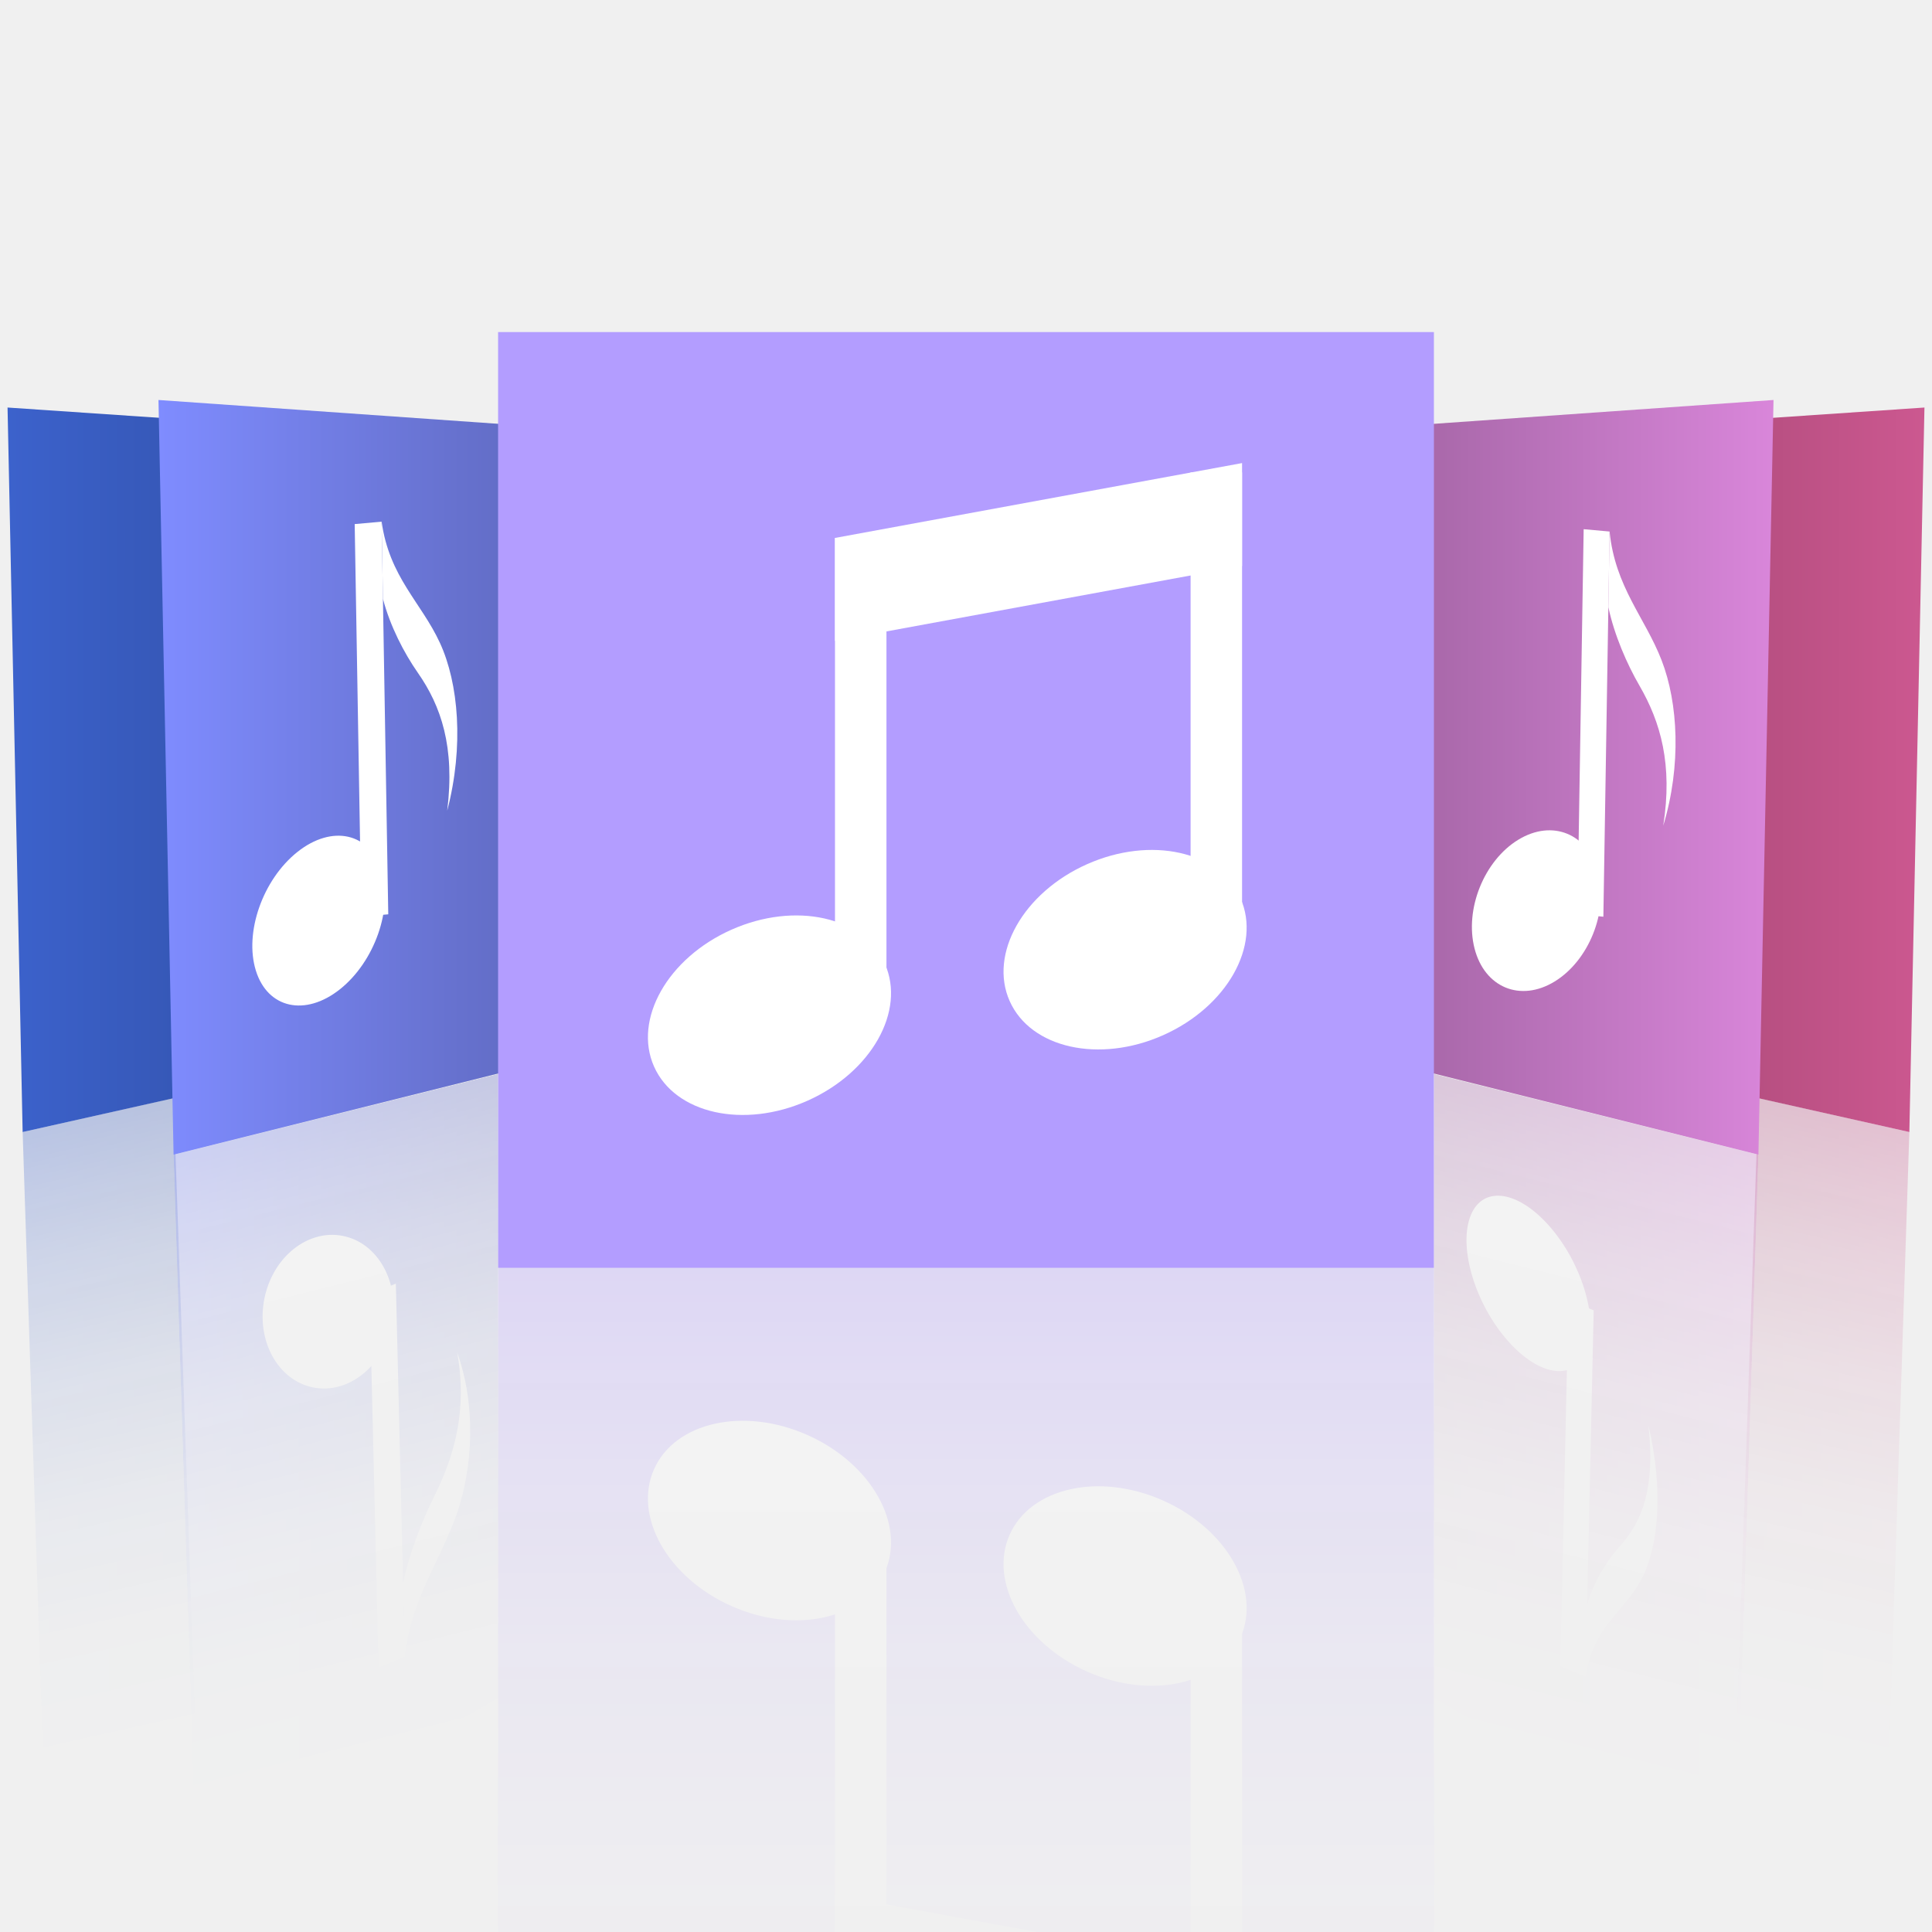
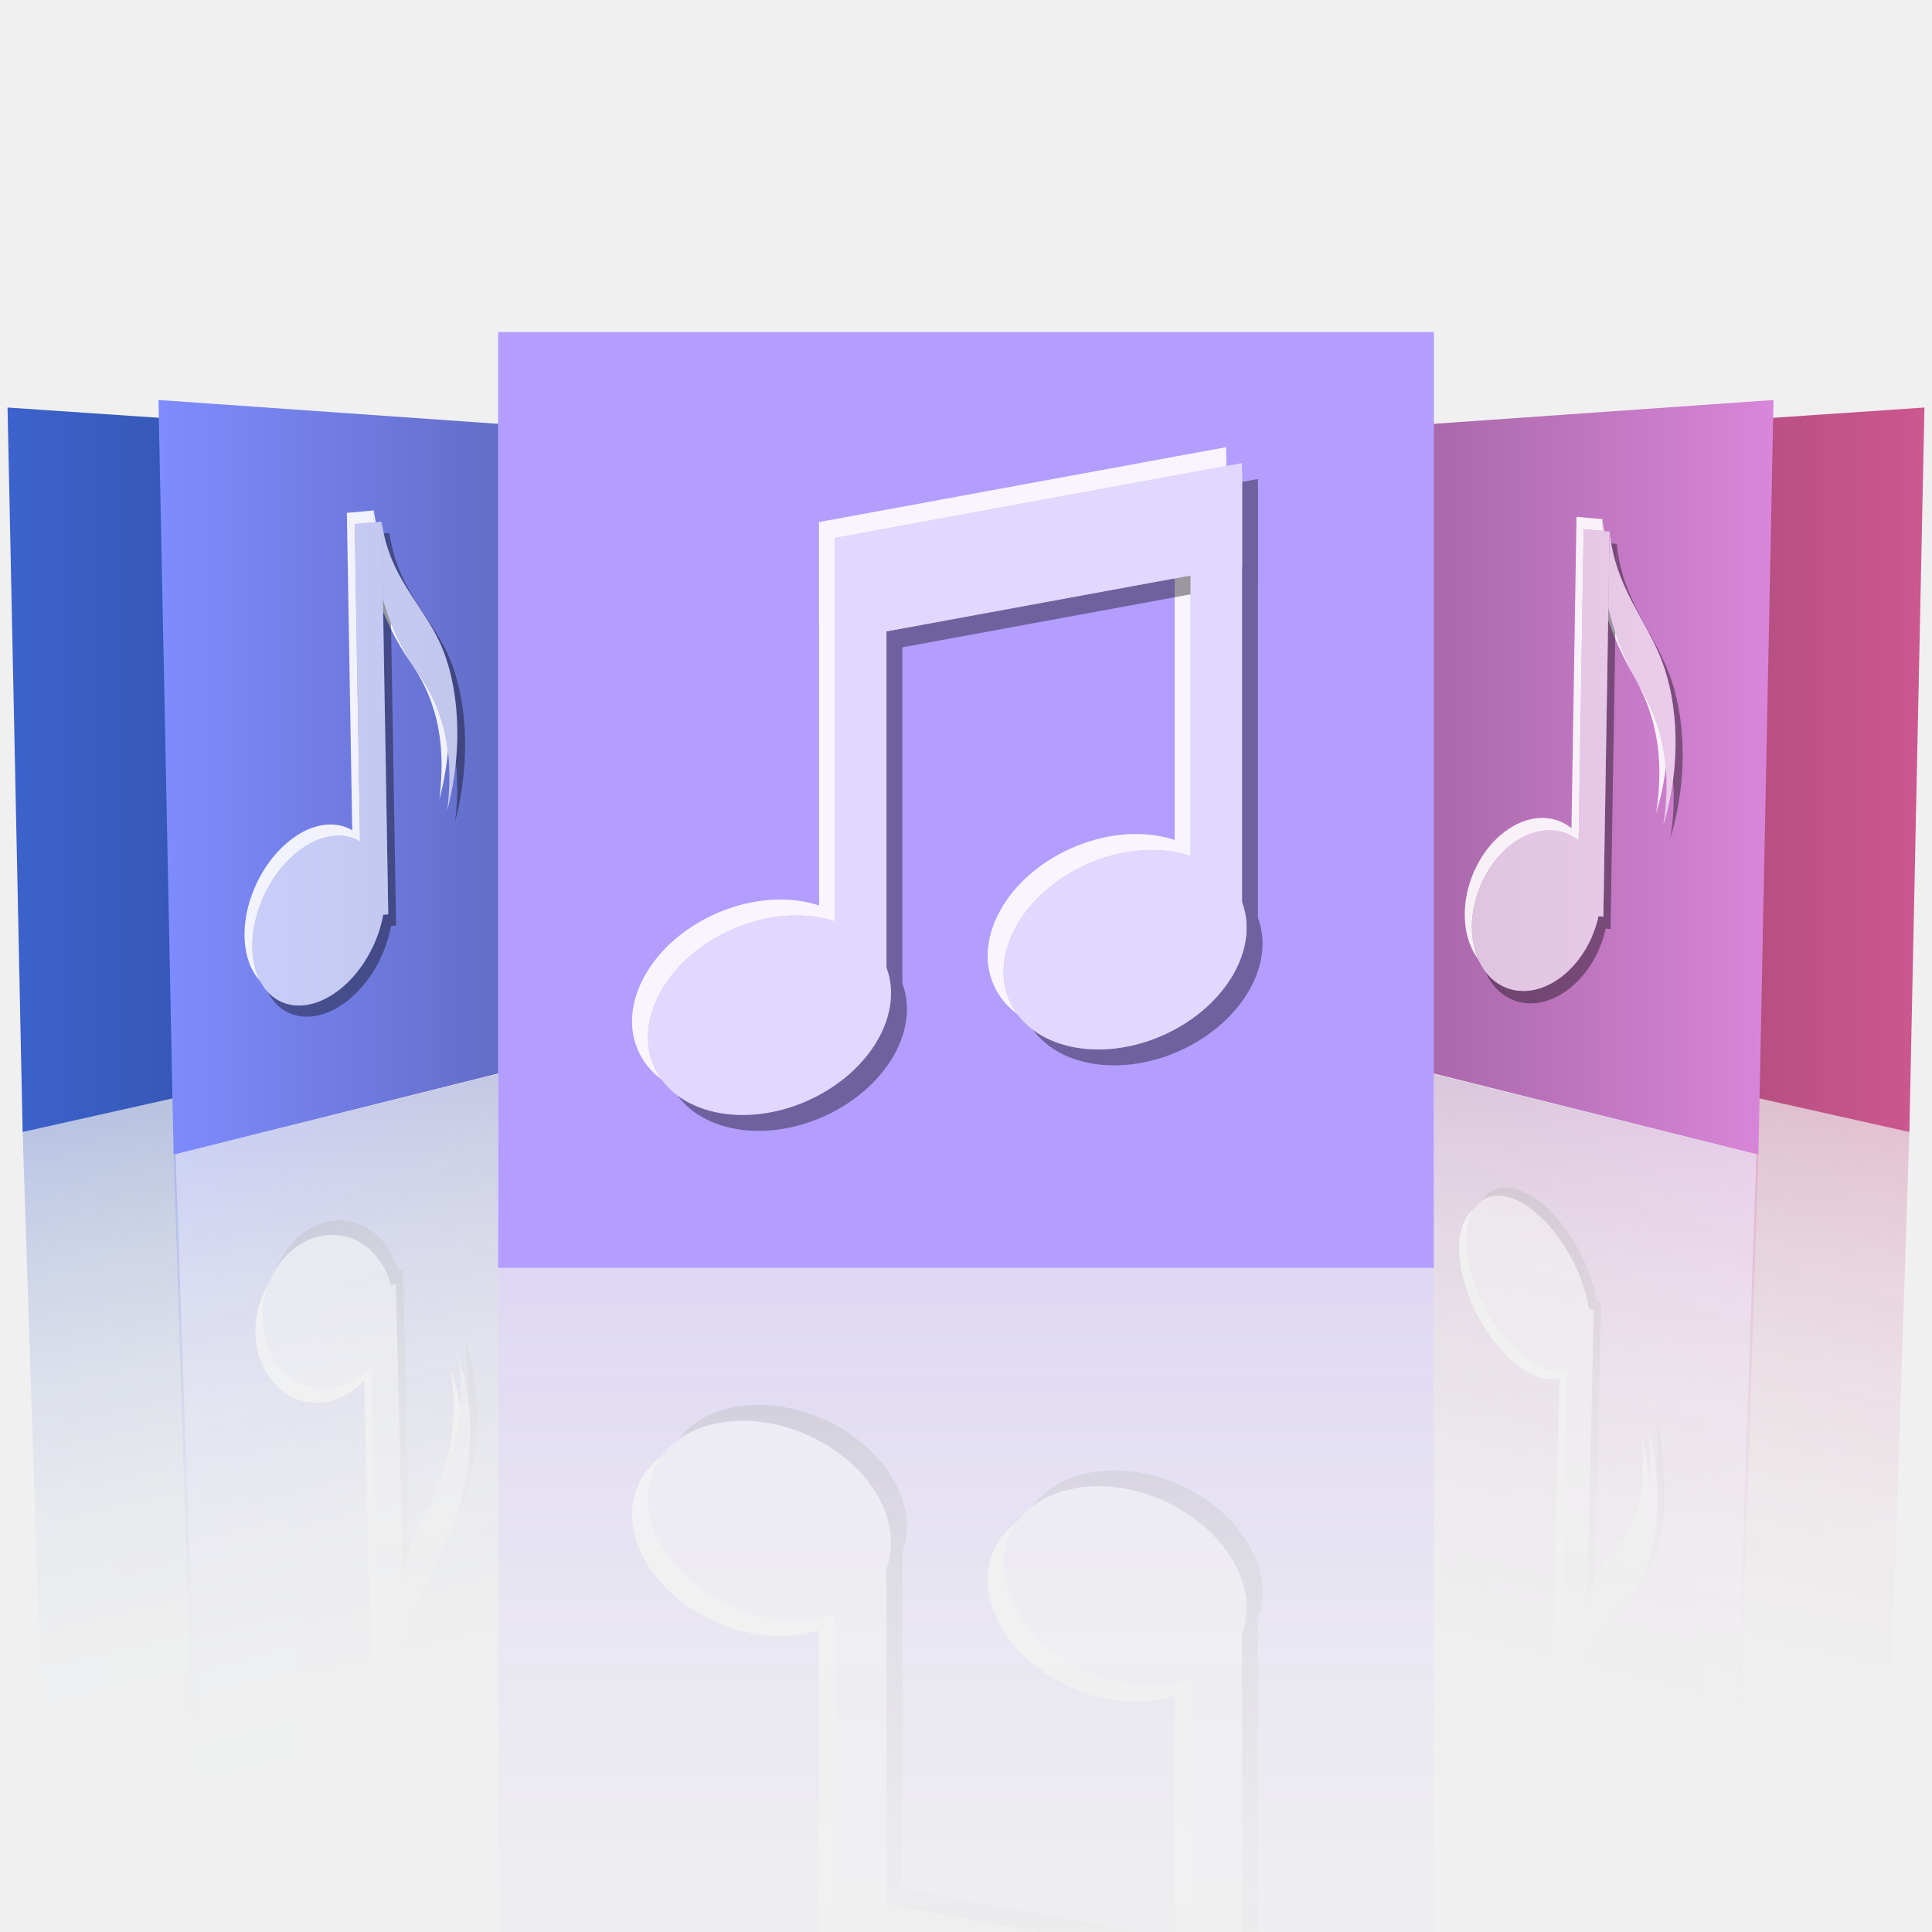
<svg xmlns="http://www.w3.org/2000/svg" viewBox="0 0 256 256">
  <defs>
    <linearGradient id="far-left" x1="1" y1="0" x2="61" y2="0" gradientUnits="userSpaceOnUse">
      <stop offset="0" stop-color="#3c62cc" />
      <stop offset="1" stop-color="#2c4794" />
    </linearGradient>
    <linearGradient id="near-left" x1="21" y1="0" x2="79" y2="0" gradientUnits="userSpaceOnUse">
      <stop offset="0" stop-color="#7f8cff" />
      <stop offset="1" stop-color="#5b65b8" />
    </linearGradient>
    <linearGradient id="near-right" x1="235" y1="0" x2="177" y2="0" gradientUnits="userSpaceOnUse">
      <stop offset="0" stop-color="#d986da" />
      <stop offset="1" stop-color="#9c609d" />
    </linearGradient>
    <linearGradient id="far-right" x1="255" y1="0" x2="195" y2="0" gradientUnits="userSpaceOnUse">
      <stop offset="0" stop-color="#cc5890" />
      <stop offset="1" stop-color="#944068" />
    </linearGradient>
    <path id="flag" d="M0,0 C1.5,8 8.5,12 12.5,18 C16.5,24 17.5,33 13.5,42 C15.5,33 12.5,27 7.5,22 C4.5,19 1.5,15 0,11 Z" />
-     <g id="eighth" fill="#ffffff">
+     <g id="eighth-shape">
      <ellipse cx="42" cy="72" rx="15.5" ry="11" transform="rotate(-24 42 72)" />
      <rect x="51.5" y="16" width="6" height="56" />
      <use href="#flag" transform="translate(57.5 16)" />
    </g>
-     <g id="beamed-eighths" fill="#ffffff">
+     <g id="beamed-eighths-shape">
      <ellipse cx="29" cy="73" rx="13.5" ry="10" transform="rotate(-24 29 73)" />
      <ellipse cx="67" cy="66" rx="13.5" ry="10" transform="rotate(-24 67 66)" />
      <rect x="36" y="22" width="5.5" height="48" />
      <rect x="74" y="15" width="5.5" height="48" />
      <polygon points="36,22 79.5,14 79.5,25 36,33" />
+     </g>
+     <mask id="eighth-light-rim" maskUnits="userSpaceOnUse" x="-10" y="-10" width="120" height="120">
+       <use href="#eighth-shape" fill="#ffffff" transform="translate(-1.7 -1.7)" />
+       <use href="#eighth-shape" fill="#000000" />
+     </mask>
+     <mask id="eighth-dark-rim" maskUnits="userSpaceOnUse" x="-10" y="-10" width="120" height="120">
+       <use href="#eighth-shape" fill="#ffffff" transform="translate(1.7 1.7)" />
+       <use href="#eighth-shape" fill="#000000" />
+     </mask>
+     <g id="eighth">
+       <rect x="-10" y="-10" width="120" height="120" fill="#ffffff" fill-opacity="0.9" mask="url(#eighth-light-rim)" />
+       <rect x="-10" y="-10" width="120" height="120" fill="#000000" fill-opacity="0.38" mask="url(#eighth-dark-rim)" />
+       <use href="#eighth-shape" fill="#ffffff" opacity="0.6" />
+     </g>
+     <mask id="beamed-eighths-light-rim" maskUnits="userSpaceOnUse" x="-10" y="-10" width="120" height="120">
+       <use href="#beamed-eighths-shape" fill="#ffffff" transform="translate(-1.7 -1.7)" />
+       <use href="#beamed-eighths-shape" fill="#000000" />
+     </mask>
+     <mask id="beamed-eighths-dark-rim" maskUnits="userSpaceOnUse" x="-10" y="-10" width="120" height="120">
+       <use href="#beamed-eighths-shape" fill="#ffffff" transform="translate(1.7 1.7)" />
+       <use href="#beamed-eighths-shape" fill="#000000" />
+     </mask>
+     <g id="beamed-eighths">
+       <rect x="-10" y="-10" width="120" height="120" fill="#ffffff" fill-opacity="0.9" mask="url(#beamed-eighths-light-rim)" />
+       <rect x="-10" y="-10" width="120" height="120" fill="#000000" fill-opacity="0.38" mask="url(#beamed-eighths-dark-rim)" />
+       <use href="#beamed-eighths-shape" fill="#ffffff" opacity="0.6" />
    </g>
    <clipPath id="near-left-shown">
      <polygon points="23,141 66,130.3 66,213 26,236" />
    </clipPath>
    <clipPath id="near-right-shown">
      <polygon points="233,141 190,130.3 190,213 230,236" />
    </clipPath>
    <linearGradient id="fade" gradientUnits="userSpaceOnUse">
      <stop offset="0" stop-color="#ffffff" stop-opacity="0.3" />
      <stop offset="0.2" stop-color="#ffffff" stop-opacity="0.192" />
      <stop offset="0.4" stop-color="#ffffff" stop-opacity="0.108" />
      <stop offset="0.6" stop-color="#ffffff" stop-opacity="0.048" />
      <stop offset="0.8" stop-color="#ffffff" stop-opacity="0.012" />
      <stop offset="1" stop-color="#ffffff" stop-opacity="0" />
    </linearGradient>
    <linearGradient id="fade-far-left" href="#fade" x1="32" y1="131.5" x2="50.1" y2="212.4" />
    <linearGradient id="fade-near-left" href="#fade" x1="51" y1="134" x2="71.5" y2="215.9" />
    <linearGradient id="fade-middle" href="#fade" x1="0" y1="156" x2="0" y2="280" />
    <linearGradient id="fade-near-right" href="#fade" x1="205" y1="134" x2="184.5" y2="215.9" />
    <linearGradient id="fade-far-right" href="#fade" x1="224" y1="131.5" x2="205.9" y2="212.4" />
    <mask id="far-left-reflection" maskUnits="userSpaceOnUse" x="0" y="0" width="256" height="300">
      <rect width="256" height="300" fill="url(#fade-far-left)" />
    </mask>
    <mask id="near-left-reflection" maskUnits="userSpaceOnUse" x="0" y="0" width="256" height="300">
      <rect width="256" height="300" fill="url(#fade-near-left)" />
    </mask>
    <mask id="middle-reflection" maskUnits="userSpaceOnUse" x="0" y="0" width="256" height="300">
      <rect width="256" height="300" fill="url(#fade-middle)" />
    </mask>
    <mask id="near-right-reflection" maskUnits="userSpaceOnUse" x="0" y="0" width="256" height="300">
      <rect width="256" height="300" fill="url(#fade-near-right)" />
    </mask>
    <mask id="far-right-reflection" maskUnits="userSpaceOnUse" x="0" y="0" width="256" height="300">
      <rect width="256" height="300" fill="url(#fade-far-right)" />
    </mask>
  </defs>
  <g transform="translate(0 12)">
    <polygon points="3,138 23,133.5 26,220 6,230" fill="url(#far-left)" mask="url(#far-left-reflection)" />
    <g clip-path="url(#near-left-shown)" mask="url(#near-left-reflection)">
      <rect width="256" height="256" fill="url(#near-left)" />
      <use href="#eighth" transform="matrix(0.5796 -0.2399 -0.0213 -0.8829 20.66 235.45)" />
    </g>
    <g mask="url(#middle-reflection)">
      <rect x="66" y="156" width="124" height="124" fill="#b39dff" />
      <use href="#beamed-eighths" transform="matrix(1.24 0 0 -1.24 66 280)" />
    </g>
    <g clip-path="url(#near-right-shown)" mask="url(#near-right-reflection)">
      <rect width="256" height="256" fill="url(#near-right)" />
      <use href="#eighth" transform="matrix(0.5571 0.2305 0.0193 -0.8663 177.75 210.75)" />
    </g>
    <polygon points="253,138 233,133.5 230,220 250,230" fill="url(#far-right)" mask="url(#far-right-reflection)" />
    <polygon points="1,42 60,46 61,125 3,138" fill="url(#far-left)" />
    <polygon points="196,46 255,42 253,138 195,125" fill="url(#far-right)" />
    <polygon points="21,41 78,45 79,127 23,141" fill="url(#near-left)" />
    <use href="#eighth" transform="matrix(0.5949 -0.0538 0.0157 0.9291 16.11 45.35)" />
    <polygon points="178,45 235,41 233,141 177,127" fill="url(#near-right)" />
    <use href="#eighth" transform="matrix(0.5724 0.0518 -0.0147 0.9114 180.60 40.87)" />
    <rect x="66" y="32" width="124" height="124" fill="#b39dff" />
    <use href="#beamed-eighths" transform="matrix(1.24 0 0 1.24 66 32)" />
  </g>
</svg>
